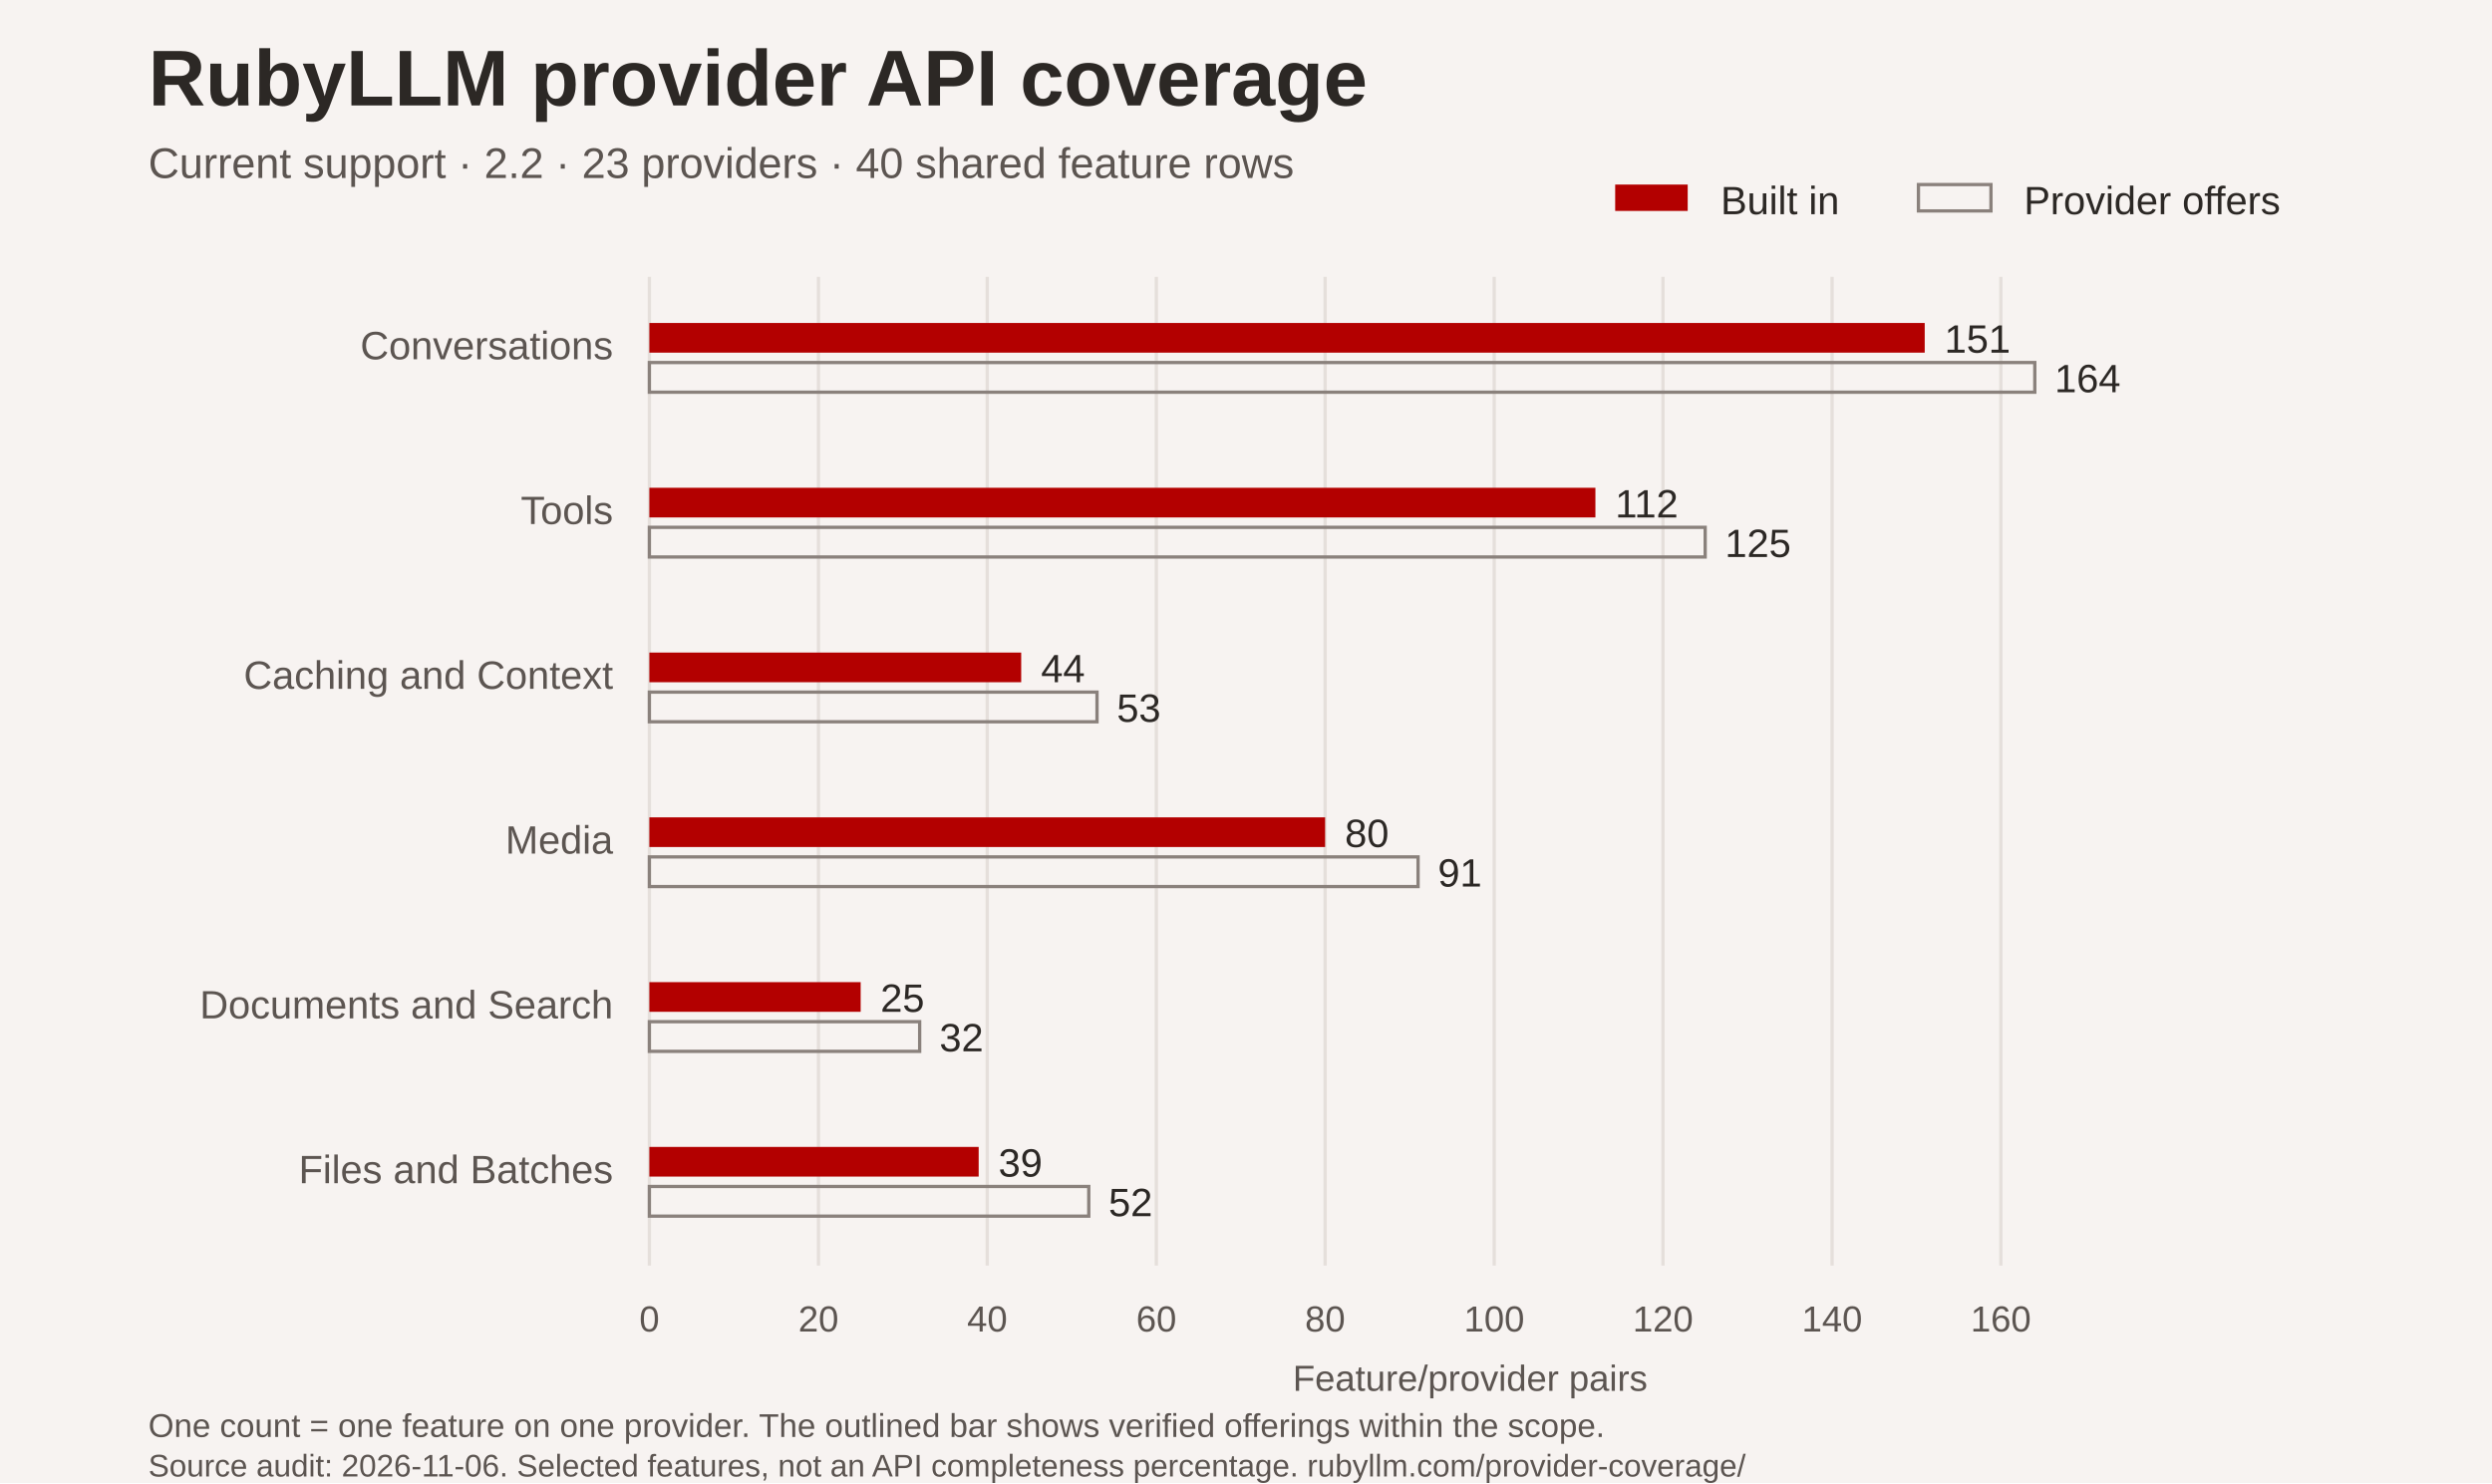
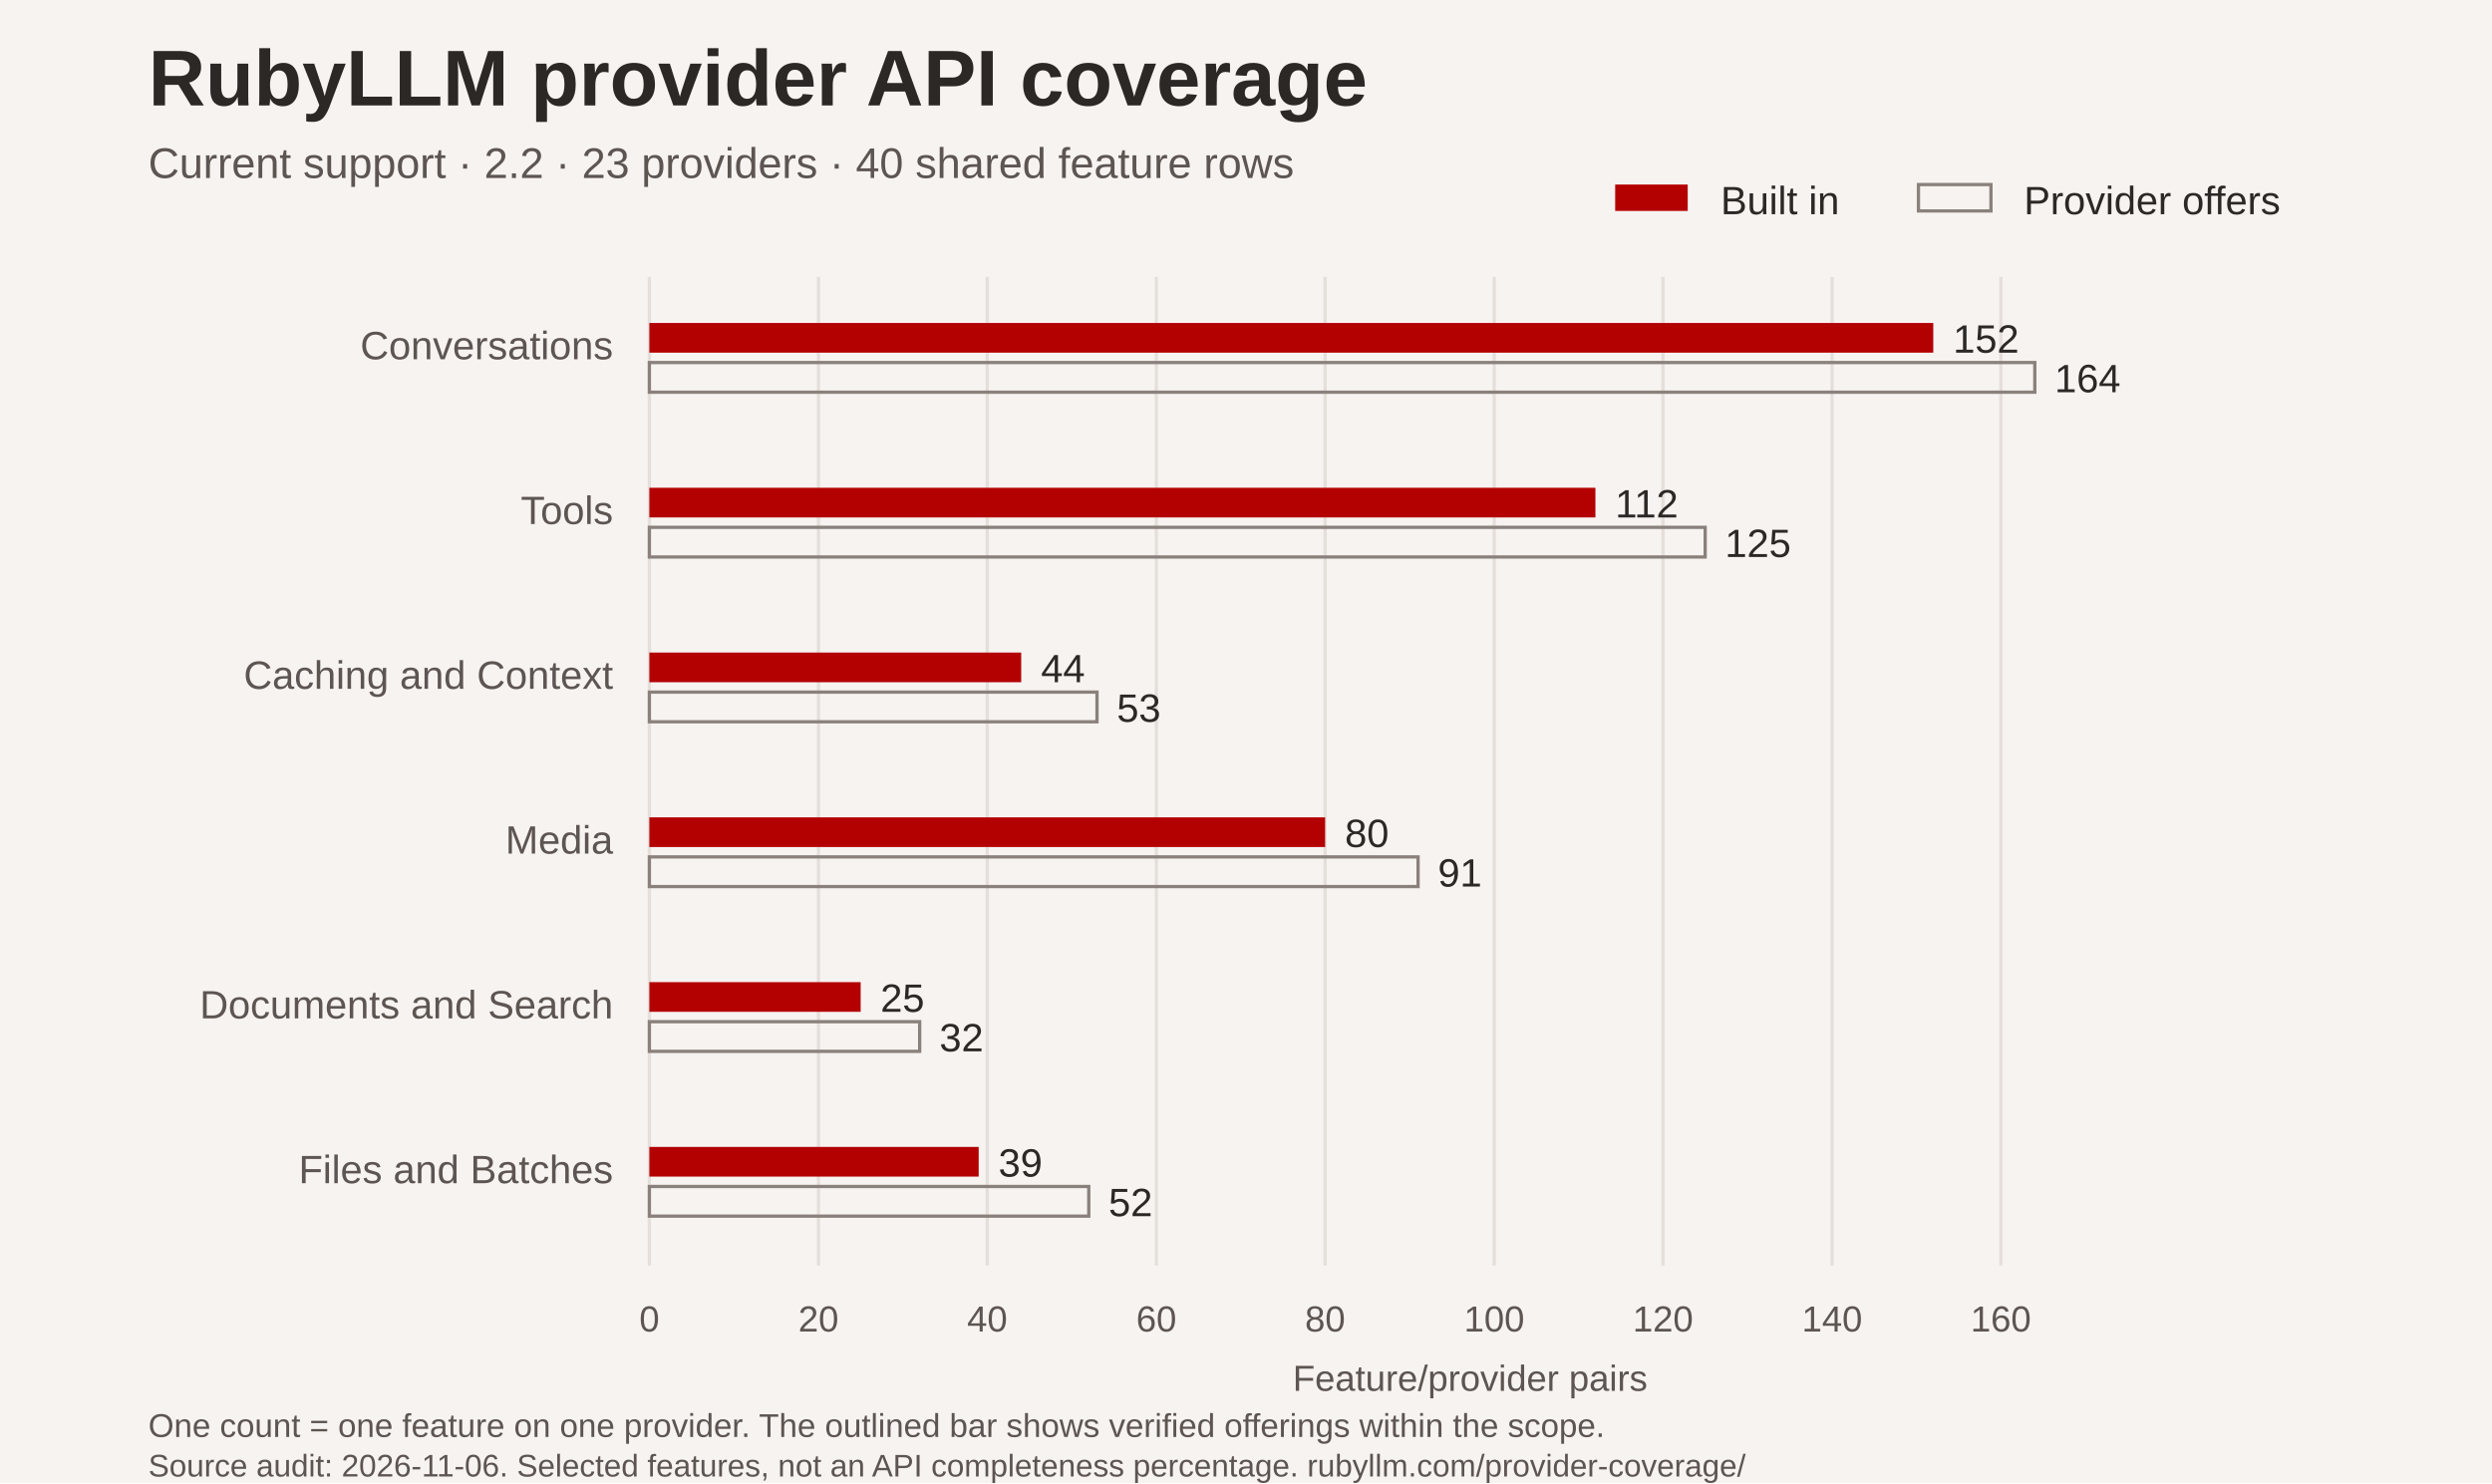
<svg xmlns="http://www.w3.org/2000/svg" width="756" height="450" viewBox="0 0 756 450" font-family="Liberation Sans, Arial, Helvetica, sans-serif" role="img" aria-labelledby="coverage-chart-title coverage-chart-description">
  <rect width="756" height="450" fill="#f7f3f1" />
  <text x="45" y="32" font-size="24" font-weight="700" fill="#2c2825">RubyLLM provider API coverage</text>
  <text x="45" y="54" font-size="13" fill="#5c5551">Current support · 2.2 · 23 providers · 40 shared feature rows</text>
  <rect x="490" y="56" width="22" height="8" fill="#b30000" />
  <text x="522" y="65" font-size="12" fill="#2c2825">Built in</text>
  <rect x="582" y="56" width="22" height="8" fill="none" stroke="#8a817c" />
  <text x="614" y="65" font-size="12" fill="#2c2825">Provider offers</text>
  <line x1="197.0" y1="84" x2="197.0" y2="384" stroke="#e5dfdb" />
  <text x="197.0" y="404" font-size="11" text-anchor="middle" fill="#5c5551">0</text>
  <line x1="248.3" y1="84" x2="248.3" y2="384" stroke="#e5dfdb" />
  <text x="248.3" y="404" font-size="11" text-anchor="middle" fill="#5c5551">20</text>
  <line x1="299.5" y1="84" x2="299.5" y2="384" stroke="#e5dfdb" />
  <text x="299.5" y="404" font-size="11" text-anchor="middle" fill="#5c5551">40</text>
  <line x1="350.8" y1="84" x2="350.8" y2="384" stroke="#e5dfdb" />
  <text x="350.8" y="404" font-size="11" text-anchor="middle" fill="#5c5551">60</text>
  <line x1="402.0" y1="84" x2="402.0" y2="384" stroke="#e5dfdb" />
  <text x="402.0" y="404" font-size="11" text-anchor="middle" fill="#5c5551">80</text>
  <line x1="453.3" y1="84" x2="453.3" y2="384" stroke="#e5dfdb" />
  <text x="453.3" y="404" font-size="11" text-anchor="middle" fill="#5c5551">100</text>
  <line x1="504.5" y1="84" x2="504.5" y2="384" stroke="#e5dfdb" />
  <text x="504.5" y="404" font-size="11" text-anchor="middle" fill="#5c5551">120</text>
  <line x1="555.8" y1="84" x2="555.8" y2="384" stroke="#e5dfdb" />
  <text x="555.8" y="404" font-size="11" text-anchor="middle" fill="#5c5551">140</text>
  <line x1="607.0" y1="84" x2="607.0" y2="384" stroke="#e5dfdb" />
  <text x="607.0" y="404" font-size="11" text-anchor="middle" fill="#5c5551">160</text>
  <text x="186" y="109" font-size="12" text-anchor="end" fill="#5c5551">Conversations</text>
-   <rect x="197" y="98" width="386.9" height="9" fill="#b30000" />
-   <text x="589.9" y="107" font-size="12" fill="#2c2825">151</text>
+   <rect x="197" y="98" width="389.5" height="9" fill="#b30000" />
+   <text x="592.5" y="107" font-size="12" fill="#2c2825">152</text>
  <rect x="197" y="110" width="420.3" height="9" fill="none" stroke="#8a817c" />
  <text x="623.3" y="119" font-size="12" fill="#2c2825">164</text>
  <text x="186" y="159" font-size="12" text-anchor="end" fill="#5c5551">Tools</text>
  <rect x="197" y="148" width="287.0" height="9" fill="#b30000" />
  <text x="490.0" y="157" font-size="12" fill="#2c2825">112</text>
  <rect x="197" y="160" width="320.3" height="9" fill="none" stroke="#8a817c" />
  <text x="523.3" y="169" font-size="12" fill="#2c2825">125</text>
  <text x="186" y="209" font-size="12" text-anchor="end" fill="#5c5551">Caching and Context</text>
  <rect x="197" y="198" width="112.8" height="9" fill="#b30000" />
  <text x="315.8" y="207" font-size="12" fill="#2c2825">44</text>
  <rect x="197" y="210" width="135.8" height="9" fill="none" stroke="#8a817c" />
  <text x="338.8" y="219" font-size="12" fill="#2c2825">53</text>
  <text x="186" y="259" font-size="12" text-anchor="end" fill="#5c5551">Media</text>
  <rect x="197" y="248" width="205.0" height="9" fill="#b30000" />
  <text x="408.0" y="257" font-size="12" fill="#2c2825">80</text>
  <rect x="197" y="260" width="233.2" height="9" fill="none" stroke="#8a817c" />
  <text x="436.2" y="269" font-size="12" fill="#2c2825">91</text>
  <text x="186" y="309" font-size="12" text-anchor="end" fill="#5c5551">Documents and Search</text>
  <rect x="197" y="298" width="64.1" height="9" fill="#b30000" />
  <text x="267.1" y="307" font-size="12" fill="#2c2825">25</text>
  <rect x="197" y="310" width="82.0" height="9" fill="none" stroke="#8a817c" />
  <text x="285.0" y="319" font-size="12" fill="#2c2825">32</text>
  <text x="186" y="359" font-size="12" text-anchor="end" fill="#5c5551">Files and Batches</text>
  <rect x="197" y="348" width="99.9" height="9" fill="#b30000" />
  <text x="302.9" y="357" font-size="12" fill="#2c2825">39</text>
  <rect x="197" y="360" width="133.3" height="9" fill="none" stroke="#8a817c" />
  <text x="336.3" y="369" font-size="12" fill="#2c2825">52</text>
  <text x="446" y="422" font-size="11" text-anchor="middle" fill="#5c5551">Feature/provider pairs</text>
  <text x="45" y="436" font-size="10" fill="#5c5551">One count = one feature on one provider. The outlined bar shows verified offerings within the scope.</text>
  <text x="45" y="448" font-size="9.5" fill="#5c5551">Source audit: 2026-11-06. Selected features, not an API completeness percentage. rubyllm.com/provider-coverage/</text>
</svg>
